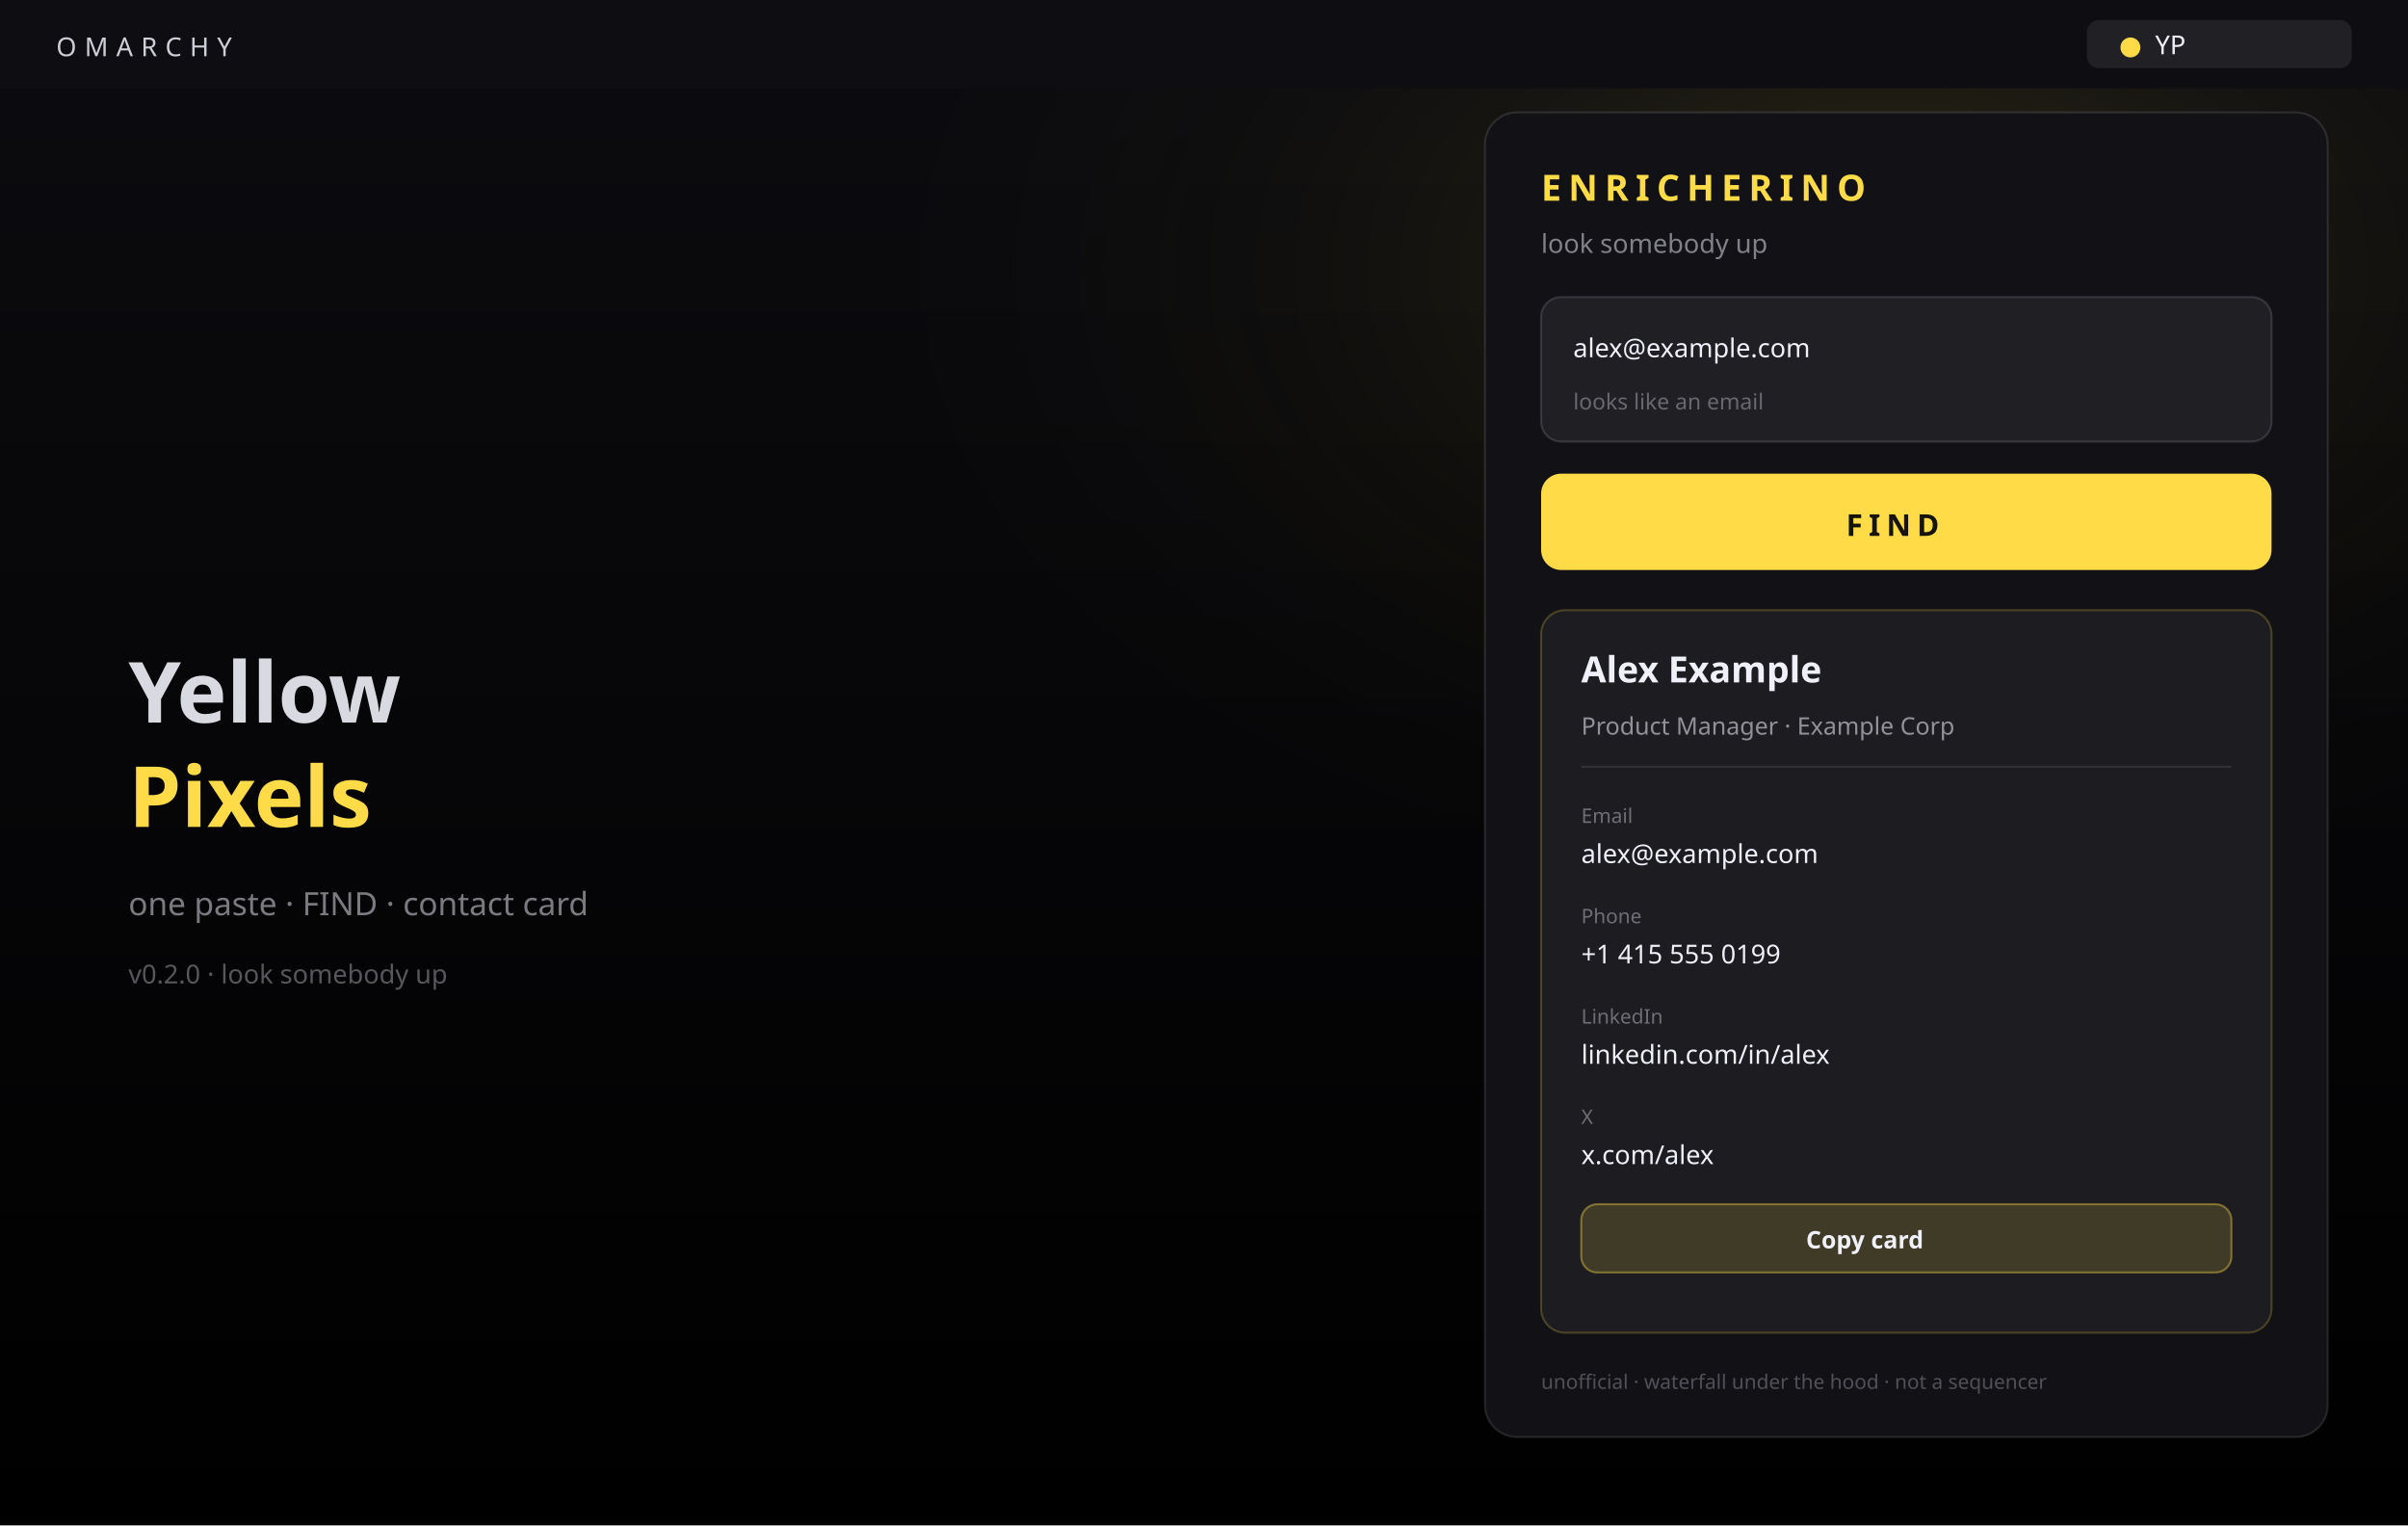
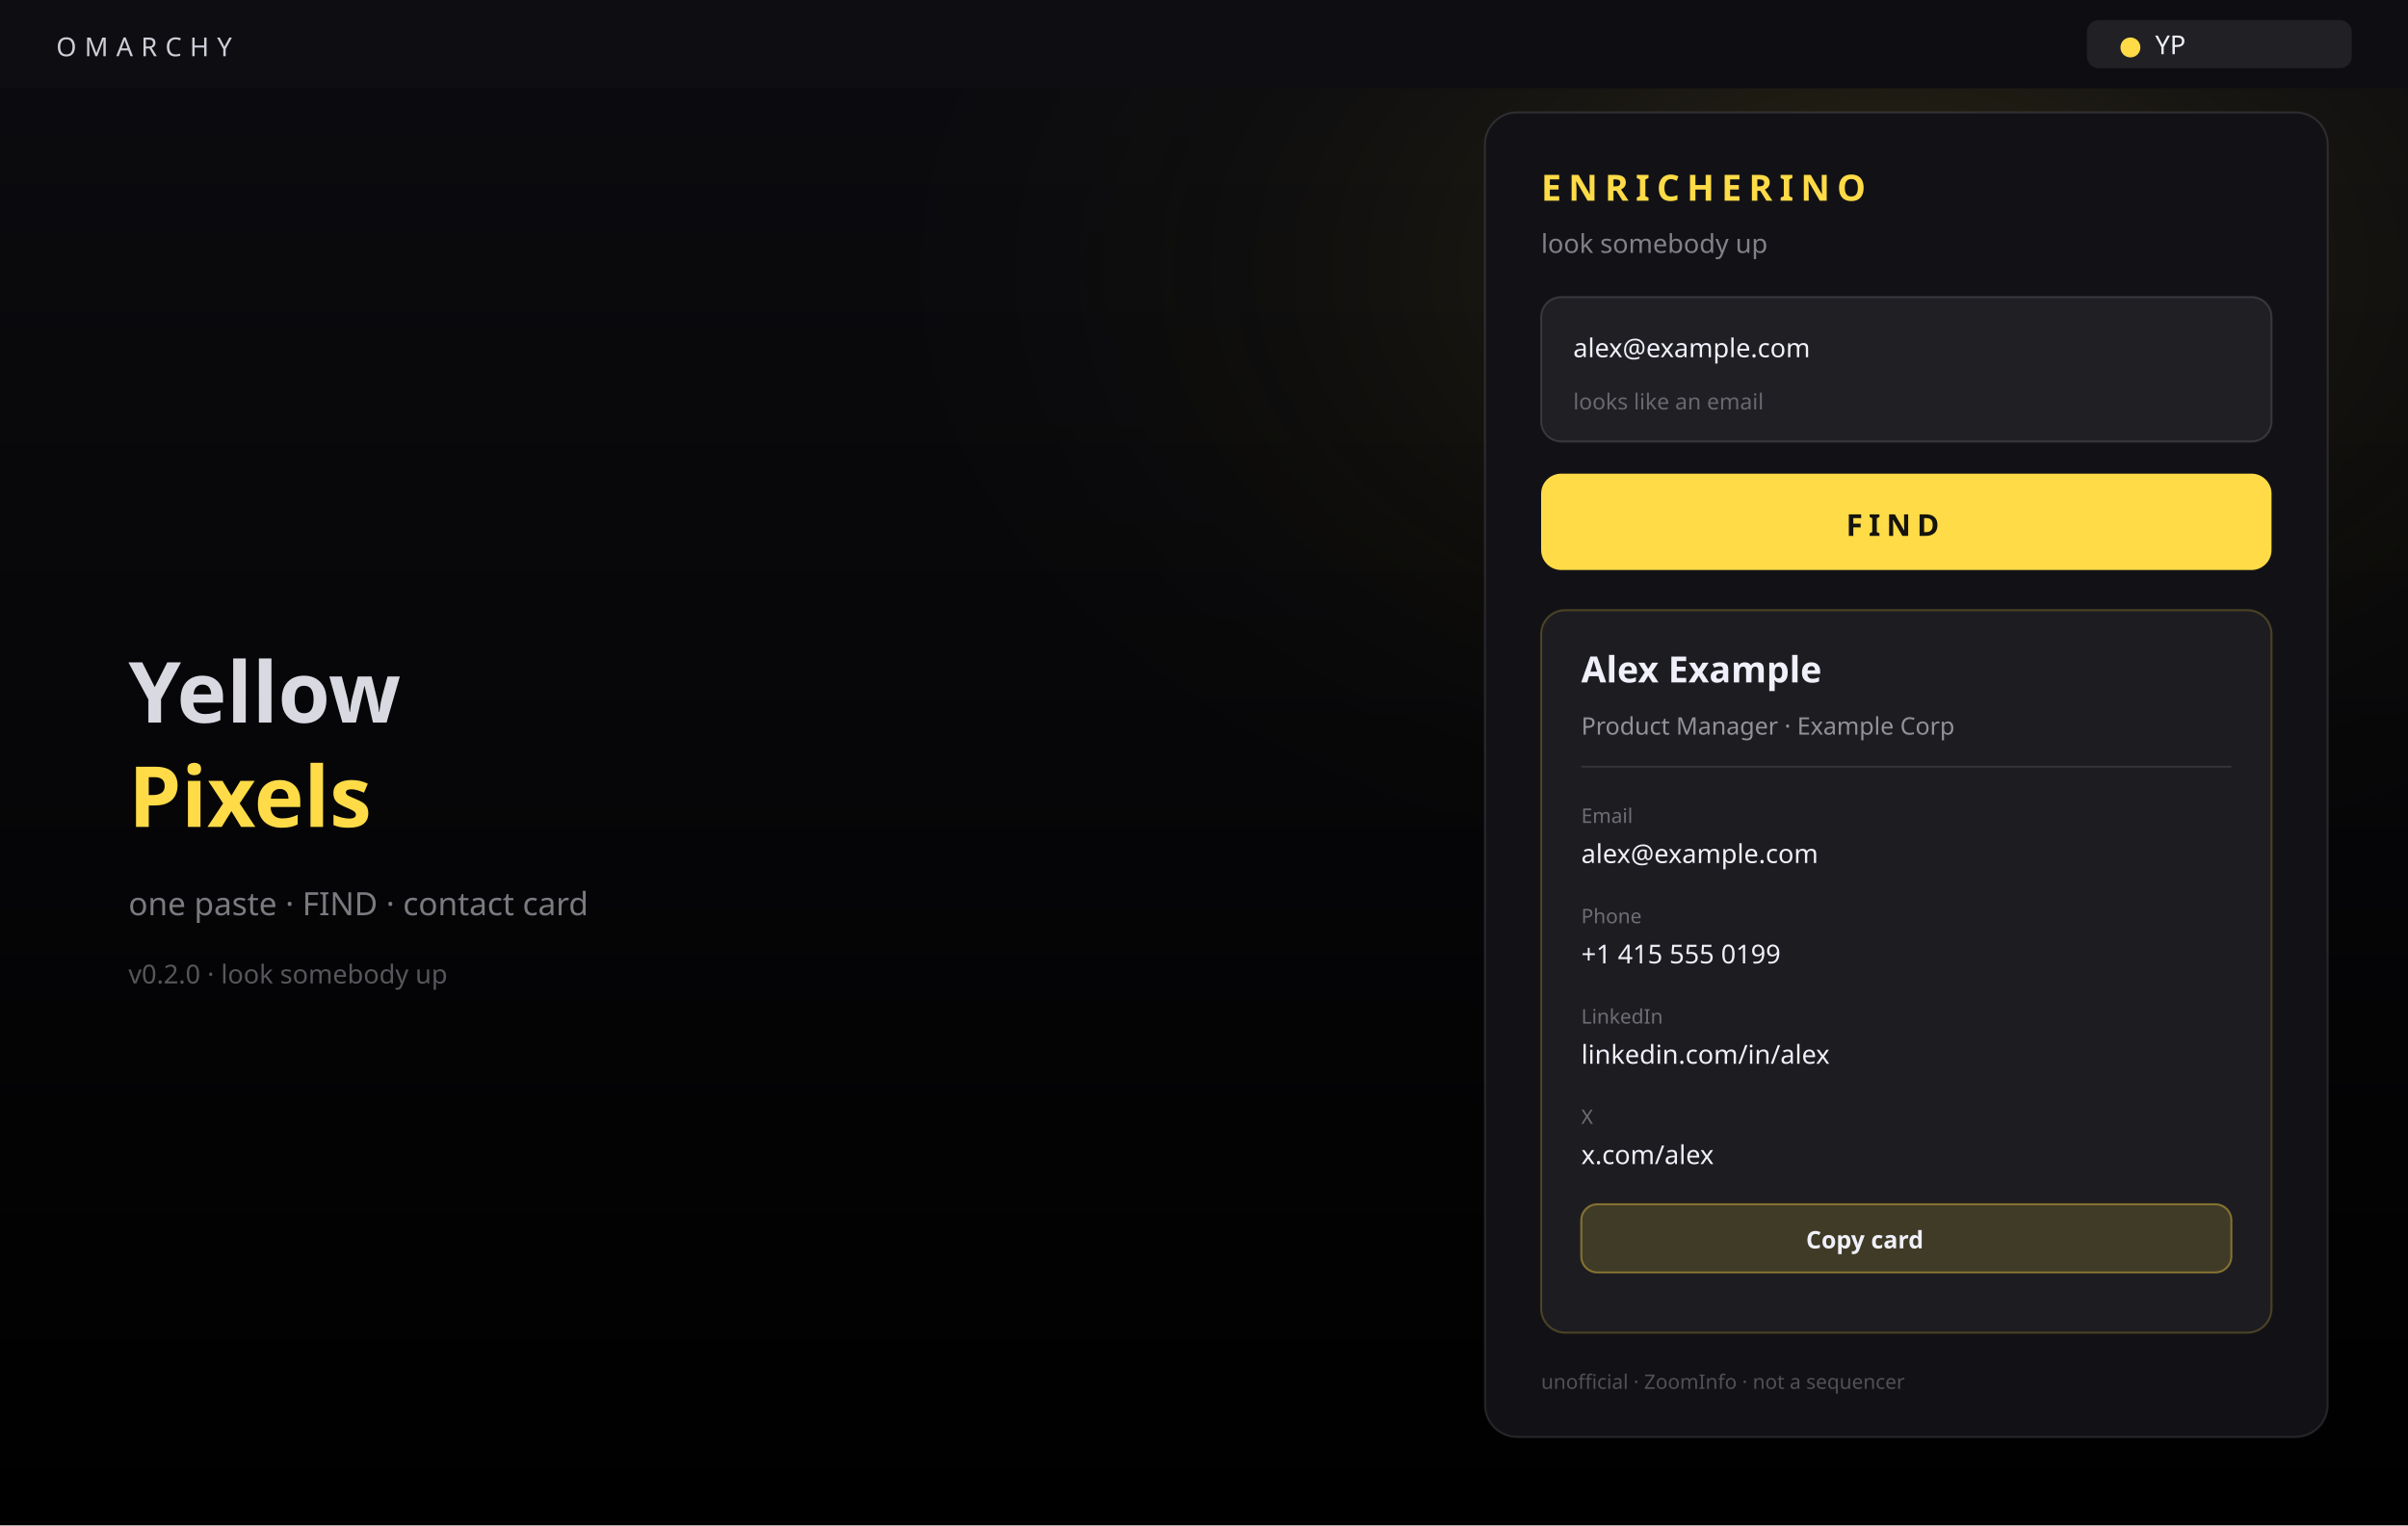
<svg xmlns="http://www.w3.org/2000/svg" width="1200" height="760" viewBox="0 0 1200 760" role="img" aria-label="Enricherino marketplace preview">
  <defs>
    <linearGradient id="desk" x1="0" y1="0" x2="0" y2="1">
      <stop offset="0%" stop-color="#0c0c10" />
      <stop offset="100%" stop-color="#000000" />
    </linearGradient>
    <radialGradient id="glow" cx="78%" cy="18%" r="45%">
      <stop offset="0%" stop-color="#ffdb47" stop-opacity="0.14" />
      <stop offset="100%" stop-color="#000" stop-opacity="0" />
    </radialGradient>
  </defs>
  <rect width="1200" height="760" fill="url(#desk)" />
  <rect width="1200" height="760" fill="url(#glow)" />
  <rect x="0" y="0" width="1200" height="44" fill="#0e0e12" opacity="0.95" />
  <text x="28" y="28" fill="#f0f0fa" font-family="ui-sans-serif, system-ui, sans-serif" font-size="13" letter-spacing="4" opacity="0.85">OMARCHY</text>
  <rect x="1040" y="10" width="132" height="24" rx="6" fill="rgba(240,240,250,0.08)" />
  <text x="1056" y="27" fill="#ffdb47" font-family="ui-sans-serif, system-ui, sans-serif" font-size="13">●</text>
  <text x="1074" y="27" fill="#f0f0fa" font-family="ui-sans-serif, system-ui, sans-serif" font-size="13">YP</text>
  <rect x="740" y="56" width="420" height="660" rx="16" fill="#121216" stroke="rgba(240,240,250,0.12)" />
  <text x="768" y="100" fill="#ffdb47" font-family="ui-sans-serif, system-ui, sans-serif" font-size="18" font-weight="700" letter-spacing="3.5">ENRICHERINO</text>
  <text x="768" y="126" fill="#f0f0fa" font-family="ui-sans-serif, system-ui, sans-serif" font-size="13" opacity="0.5">look somebody up</text>
  <rect x="768" y="148" width="364" height="72" rx="10" fill="rgba(240,240,250,0.06)" stroke="rgba(240,240,250,0.14)" />
  <text x="784" y="178" fill="#f0f0fa" font-size="13" font-family="ui-sans-serif, system-ui, sans-serif">alex@example.com</text>
  <text x="784" y="204" fill="#f0f0fa" font-size="11" font-family="ui-sans-serif, system-ui, sans-serif" opacity="0.35">looks like an email</text>
  <rect x="768" y="236" width="364" height="48" rx="10" fill="#ffdb47" />
  <text x="920" y="267" fill="#15140c" font-size="15" font-family="ui-sans-serif, system-ui, sans-serif" font-weight="700" letter-spacing="3">FIND</text>
  <rect x="768" y="304" width="364" height="360" rx="12" fill="rgba(240,240,250,0.05)" stroke="rgba(255,219,71,0.22)" />
  <text x="788" y="340" fill="#f0f0fa" font-size="18" font-family="ui-sans-serif, system-ui, sans-serif" font-weight="700">Alex Example</text>
  <text x="788" y="366" fill="#f0f0fa" font-size="12" font-family="ui-sans-serif, system-ui, sans-serif" opacity="0.55">Product Manager · Example Corp</text>
  <line x1="788" y1="382" x2="1112" y2="382" stroke="rgba(240,240,250,0.1)" />
  <text x="788" y="410" fill="#f0f0fa" font-size="10" font-family="ui-sans-serif, system-ui, sans-serif" opacity="0.38">Email</text>
  <text x="788" y="430" fill="#f0f0fa" font-size="13" font-family="ui-sans-serif, system-ui, sans-serif">alex@example.com</text>
  <text x="788" y="460" fill="#f0f0fa" font-size="10" font-family="ui-sans-serif, system-ui, sans-serif" opacity="0.38">Phone</text>
  <text x="788" y="480" fill="#f0f0fa" font-size="13" font-family="ui-sans-serif, system-ui, sans-serif">+1 415 555 0199</text>
  <text x="788" y="510" fill="#f0f0fa" font-size="10" font-family="ui-sans-serif, system-ui, sans-serif" opacity="0.38">LinkedIn</text>
  <text x="788" y="530" fill="#f0f0fa" font-size="13" font-family="ui-sans-serif, system-ui, sans-serif">linkedin.com/in/alex</text>
  <text x="788" y="560" fill="#f0f0fa" font-size="10" font-family="ui-sans-serif, system-ui, sans-serif" opacity="0.38">X</text>
  <text x="788" y="580" fill="#f0f0fa" font-size="13" font-family="ui-sans-serif, system-ui, sans-serif">x.com/alex</text>
  <rect x="788" y="600" width="324" height="34" rx="8" fill="rgba(255,219,71,0.16)" stroke="rgba(255,219,71,0.4)" />
  <text x="900" y="622" fill="#f0f0fa" font-size="12" font-family="ui-sans-serif, system-ui, sans-serif" font-weight="700">Copy card</text>
-   <text x="768" y="692" fill="#f0f0fa" font-size="10" font-family="ui-sans-serif, system-ui, sans-serif" opacity="0.28">unofficial · waterfall under the hood · not a sequencer</text>
+   <text x="768" y="692" fill="#f0f0fa" font-size="10" font-family="ui-sans-serif, system-ui, sans-serif" opacity="0.28">unofficial · ZoomInfo · not a sequencer</text>
  <text x="64" y="360" fill="#f0f0fa" font-size="42" font-family="ui-sans-serif, system-ui, sans-serif" font-weight="700" opacity="0.9">Yellow</text>
  <text x="64" y="412" fill="#ffdb47" font-size="42" font-family="ui-sans-serif, system-ui, sans-serif" font-weight="700">Pixels</text>
  <text x="64" y="456" fill="#f0f0fa" font-size="16" font-family="ui-sans-serif, system-ui, sans-serif" opacity="0.5">one paste · FIND · contact card</text>
  <text x="64" y="490" fill="#f0f0fa" font-size="13" font-family="ui-sans-serif, system-ui, sans-serif" opacity="0.35">v0.2.0 · look somebody up</text>
</svg>
